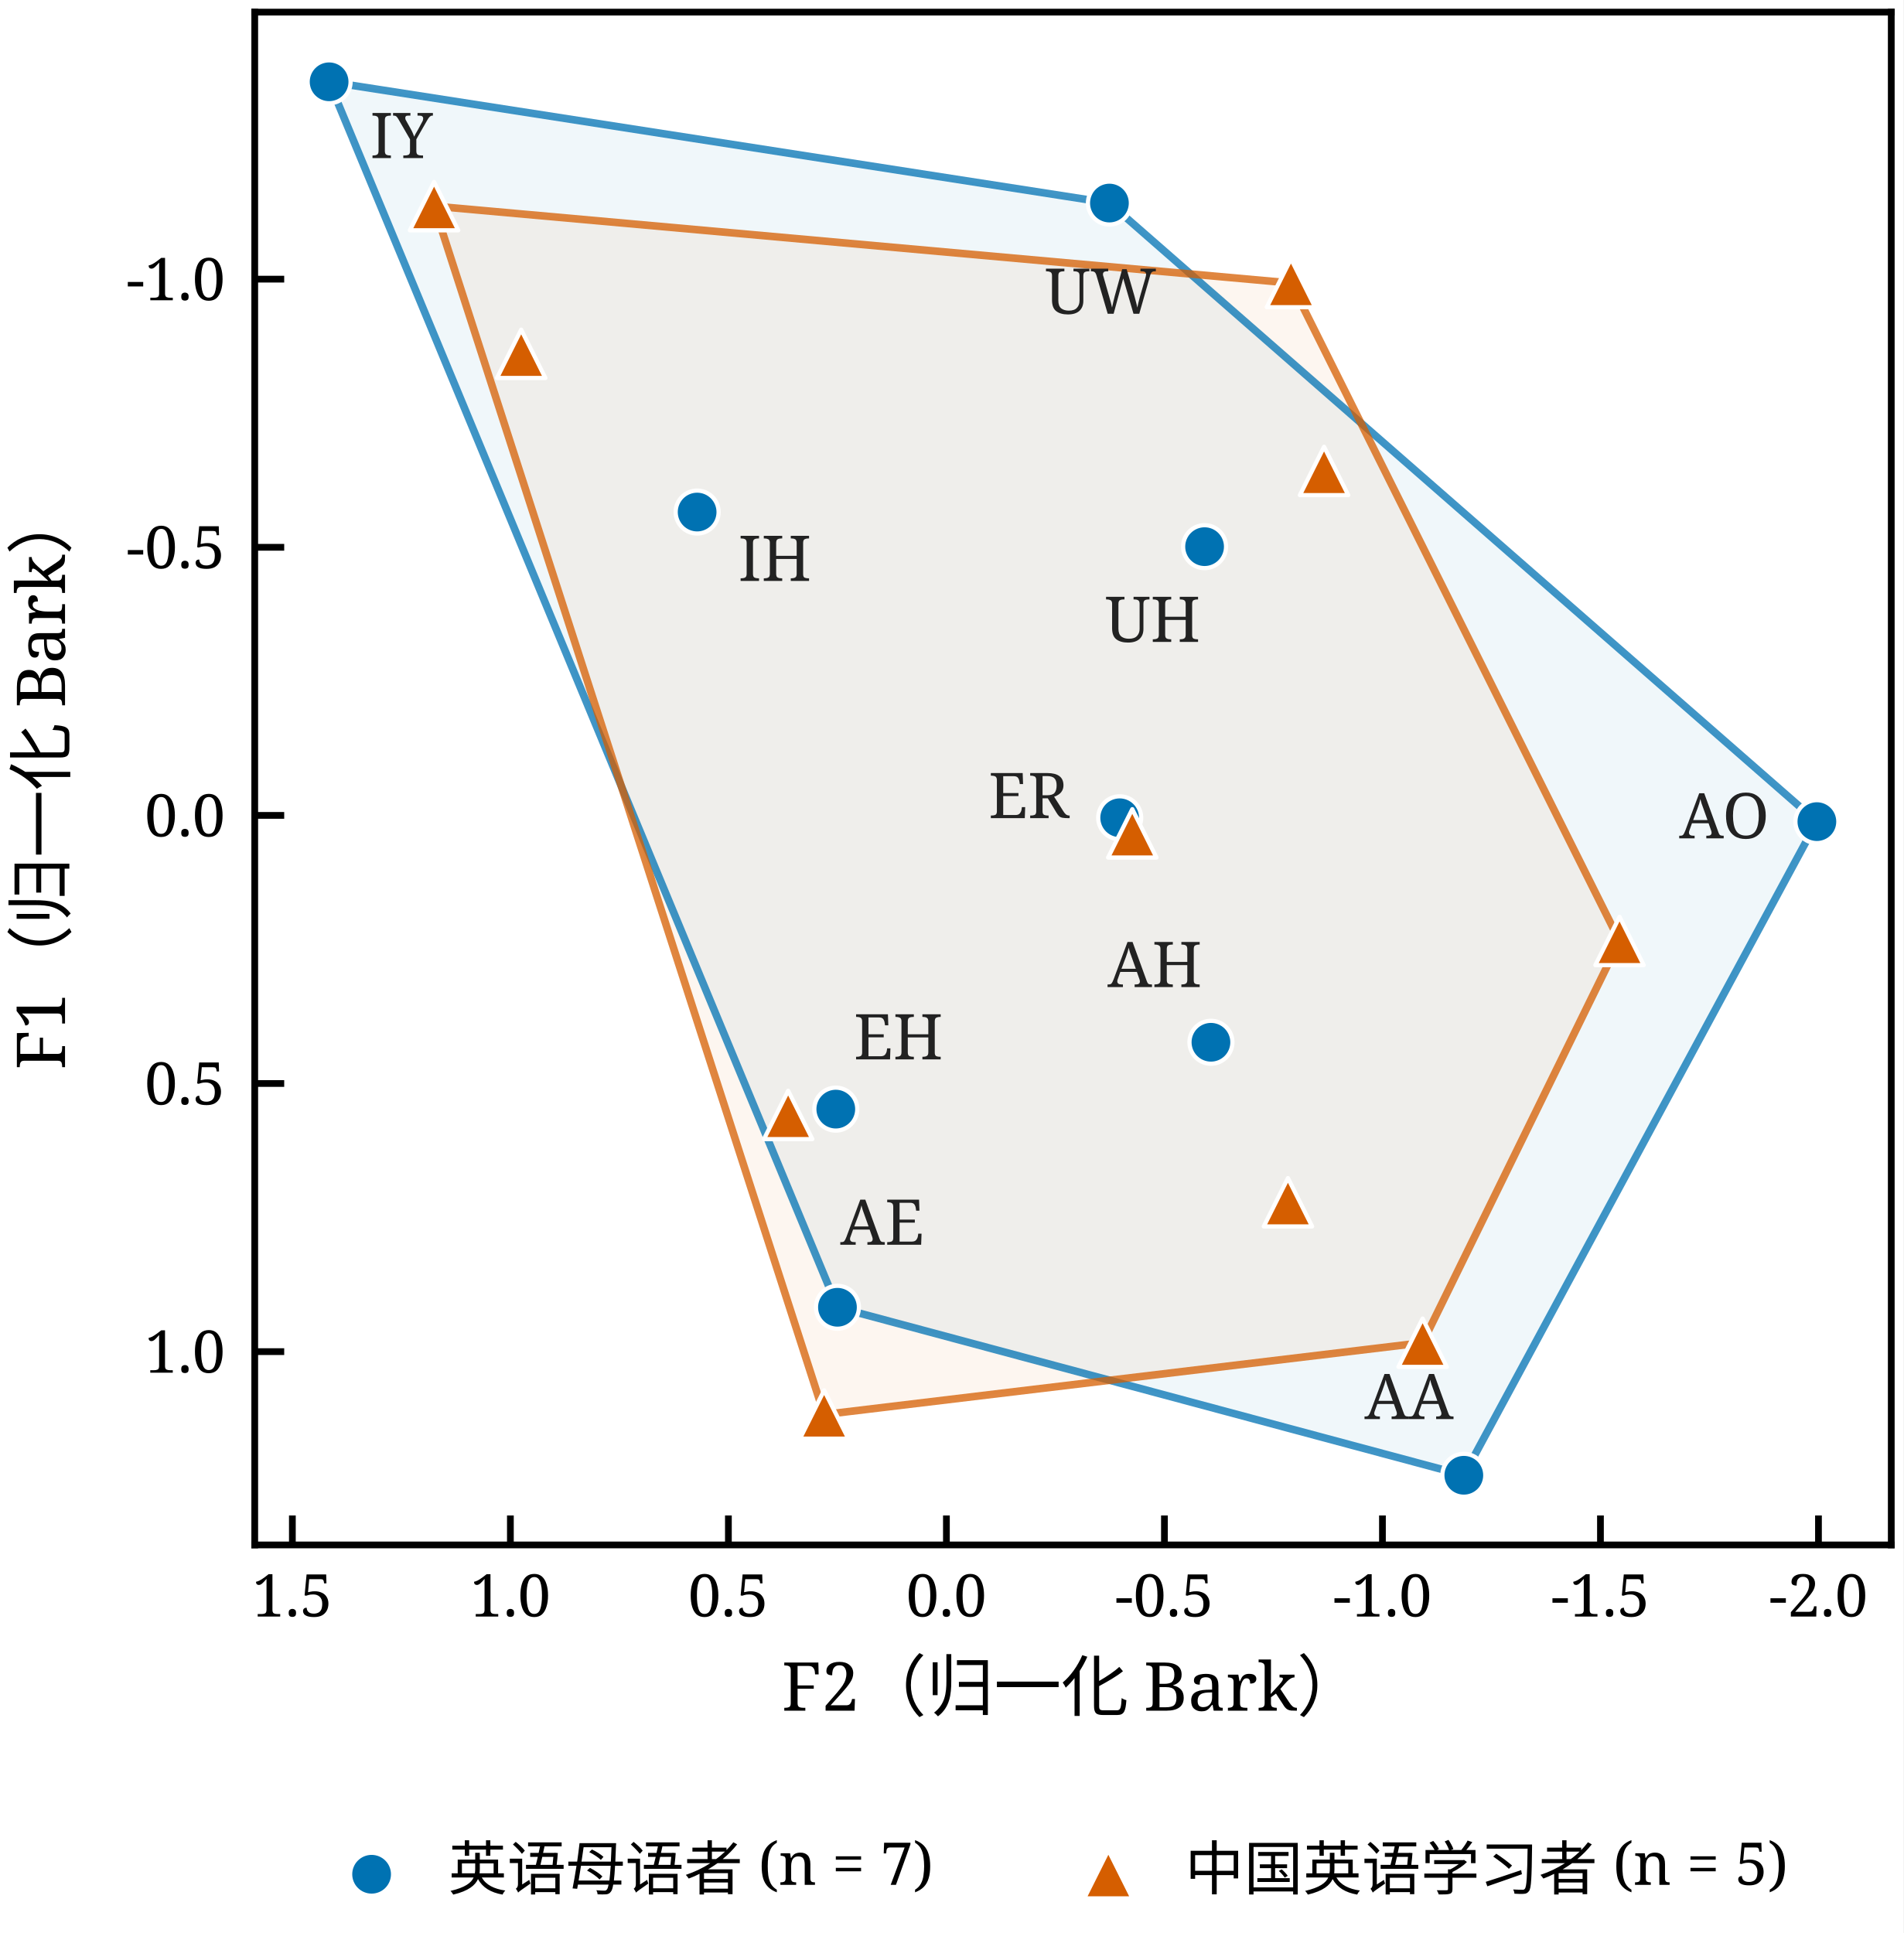
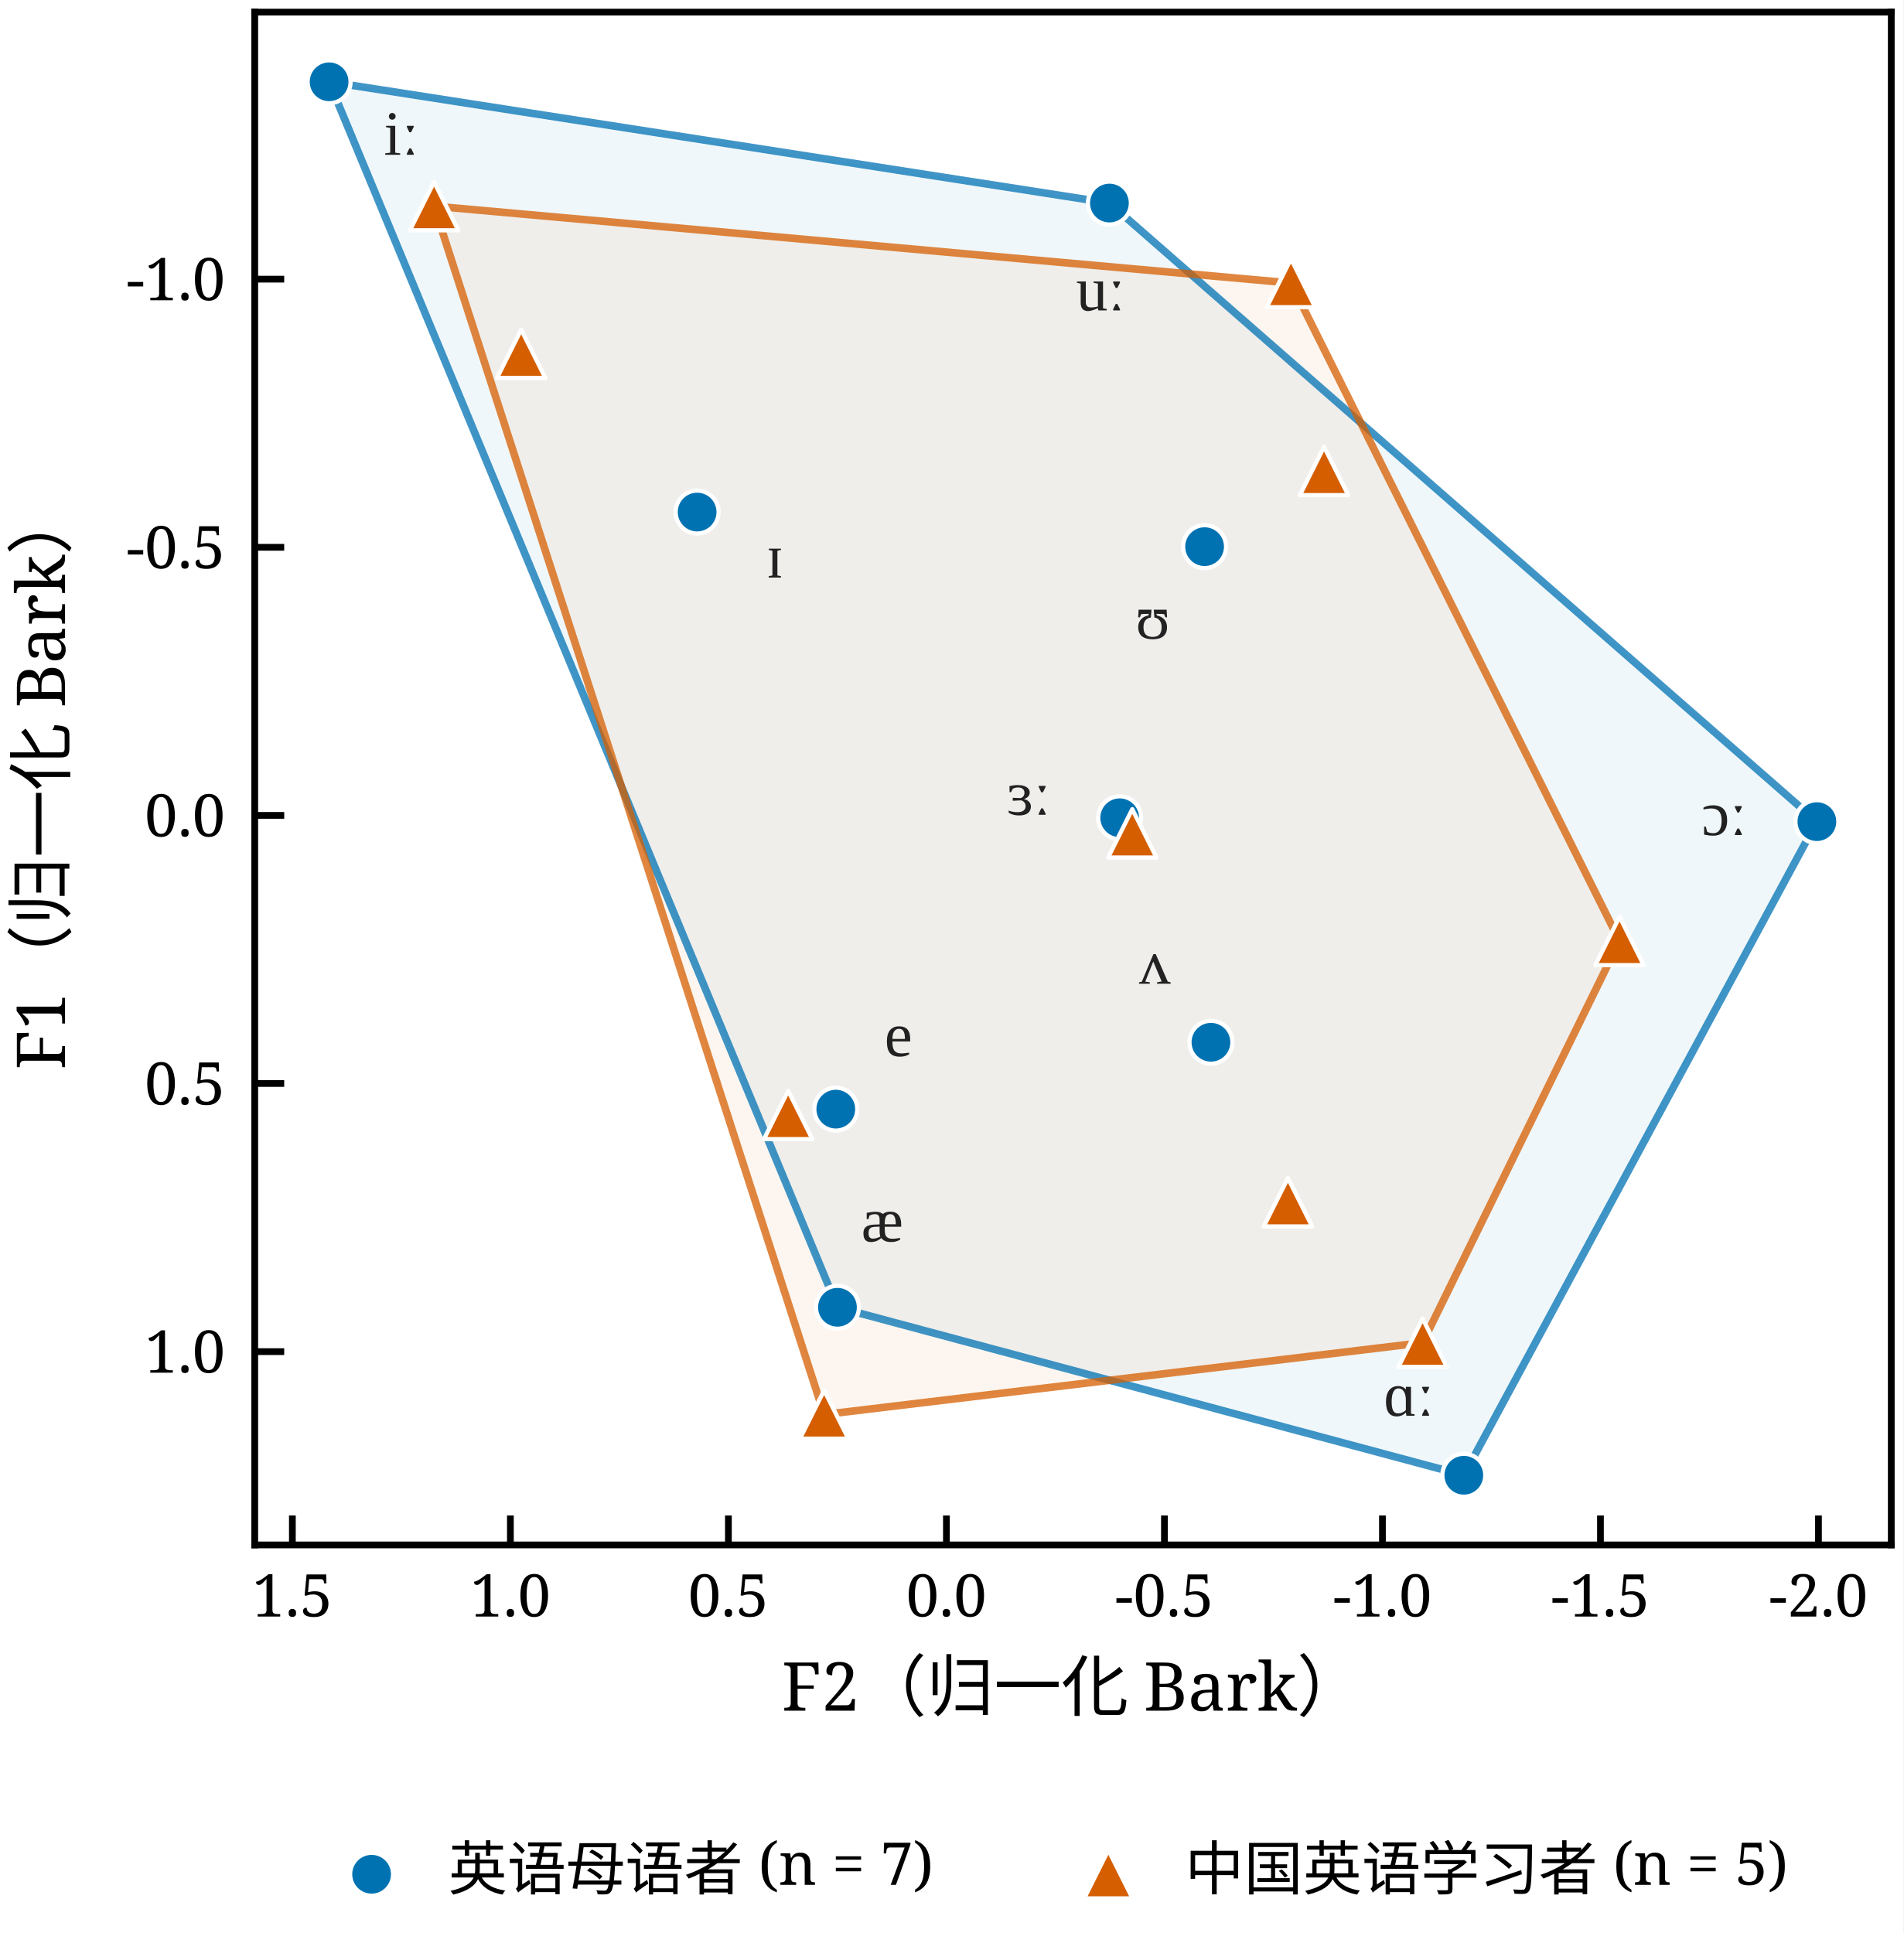
<svg xmlns="http://www.w3.org/2000/svg" xmlns:xlink="http://www.w3.org/1999/xlink" width="226.054pt" height="229.616pt" viewBox="0 0 226.054 229.616" version="1.1">
  <defs>
    <style type="text/css">*{stroke-linejoin: round; stroke-linecap: butt}</style>
  </defs>
  <g id="figure_1">
    <g id="patch_1">
      <path d="M 0 229.616  L 226.054 229.616  L 226.054 0  L 0 0  z " style="fill: #ffffff" />
    </g>
    <g id="axes_1">
      <g id="patch_2">
        <path d="M 30.253 183.518  L 224.614 183.518  L 224.614 1.44  L 30.253 1.44  z " style="fill: #ffffff" />
      </g>
      <g id="patch_3">
-         <path d="M 215.779 97.599  L 173.849 175.242  L 99.459 155.288  L 39.087 9.716  L 131.759 24.121  z " clip-path="url(#p572664778b)" style="fill: #0072b2; opacity: 0.06" />
+         <path d="M 215.779 97.599  L 173.849 175.242  L 99.459 155.288  L 39.087 9.716  L 131.759 24.121  z " clip-path="url(#p3e16efd818)" style="fill: #0072b2; opacity: 0.06" />
      </g>
      <g id="patch_4">
-         <path d="M 97.877 168.025  L 51.553 24.486  L 153.321 33.619  L 192.342 111.773  L 168.955 159.499  z " clip-path="url(#p572664778b)" style="fill: #d55e00; opacity: 0.06" />
+         <path d="M 97.877 168.025  L 51.553 24.486  L 153.321 33.619  L 192.342 111.773  L 168.955 159.499  z " clip-path="url(#p3e16efd818)" style="fill: #d55e00; opacity: 0.06" />
      </g>
      <g id="matplotlib.axis_1">
        <g id="xtick_1">
          <g id="line2d_1">
            <defs>
-               <path id="mbc31c4aa5d" d="M 0 0  L 0 -3.5  " style="stroke: #000000; stroke-width: 0.8" />
+               <path id="m50f38efebc" d="M 0 0  L 0 -3.5  " style="stroke: #000000; stroke-width: 0.8" />
            </defs>
            <g>
-               <use xlink:href="#mbc31c4aa5d" x="215.968" y="183.518" style="stroke: #000000; stroke-width: 0.8" />
+               <use xlink:href="#m50f38efebc" x="215.968" y="183.518" style="stroke: #000000; stroke-width: 0.8" />
            </g>
          </g>
          <g id="text_1">
            <text style="font-size: 7px; font-family: 'SimSun'; text-anchor: middle" x="215.968" y="192.022" transform="rotate(-0 215.9679 192.0221)">-2.0</text>
          </g>
        </g>
        <g id="xtick_2">
          <g id="line2d_2">
            <g>
-               <use xlink:href="#mbc31c4aa5d" x="190.076" y="183.518" style="stroke: #000000; stroke-width: 0.8" />
+               <use xlink:href="#m50f38efebc" x="190.076" y="183.518" style="stroke: #000000; stroke-width: 0.8" />
            </g>
          </g>
          <g id="text_2">
            <text style="font-size: 7px; font-family: 'SimSun'; text-anchor: middle" x="190.076" y="192.022" transform="rotate(-0 190.0758 192.0221)">-1.5</text>
          </g>
        </g>
        <g id="xtick_3">
          <g id="line2d_3">
            <g>
-               <use xlink:href="#mbc31c4aa5d" x="164.184" y="183.518" style="stroke: #000000; stroke-width: 0.8" />
+               <use xlink:href="#m50f38efebc" x="164.184" y="183.518" style="stroke: #000000; stroke-width: 0.8" />
            </g>
          </g>
          <g id="text_3">
            <text style="font-size: 7px; font-family: 'SimSun'; text-anchor: middle" x="164.184" y="192.022" transform="rotate(-0 164.1836 192.0221)">-1.0</text>
          </g>
        </g>
        <g id="xtick_4">
          <g id="line2d_4">
            <g>
-               <use xlink:href="#mbc31c4aa5d" x="138.292" y="183.518" style="stroke: #000000; stroke-width: 0.8" />
+               <use xlink:href="#m50f38efebc" x="138.292" y="183.518" style="stroke: #000000; stroke-width: 0.8" />
            </g>
          </g>
          <g id="text_4">
            <text style="font-size: 7px; font-family: 'SimSun'; text-anchor: middle" x="138.292" y="192.022" transform="rotate(-0 138.2915 192.0221)">-0.5</text>
          </g>
        </g>
        <g id="xtick_5">
          <g id="line2d_5">
            <g>
-               <use xlink:href="#mbc31c4aa5d" x="112.399" y="183.518" style="stroke: #000000; stroke-width: 0.8" />
+               <use xlink:href="#m50f38efebc" x="112.399" y="183.518" style="stroke: #000000; stroke-width: 0.8" />
            </g>
          </g>
          <g id="text_5">
            <text style="font-size: 7px; font-family: 'SimSun'; text-anchor: middle" x="112.399" y="192.022" transform="rotate(-0 112.3994 192.0221)">0.0</text>
          </g>
        </g>
        <g id="xtick_6">
          <g id="line2d_6">
            <g>
-               <use xlink:href="#mbc31c4aa5d" x="86.507" y="183.518" style="stroke: #000000; stroke-width: 0.8" />
+               <use xlink:href="#m50f38efebc" x="86.507" y="183.518" style="stroke: #000000; stroke-width: 0.8" />
            </g>
          </g>
          <g id="text_6">
            <text style="font-size: 7px; font-family: 'SimSun'; text-anchor: middle" x="86.507" y="192.022" transform="rotate(-0 86.50722 192.0221)">0.5</text>
          </g>
        </g>
        <g id="xtick_7">
          <g id="line2d_7">
            <g>
-               <use xlink:href="#mbc31c4aa5d" x="60.615" y="183.518" style="stroke: #000000; stroke-width: 0.8" />
+               <use xlink:href="#m50f38efebc" x="60.615" y="183.518" style="stroke: #000000; stroke-width: 0.8" />
            </g>
          </g>
          <g id="text_7">
            <text style="font-size: 7px; font-family: 'SimSun'; text-anchor: middle" x="60.615" y="192.022" transform="rotate(-0 60.61508 192.0221)">1.0</text>
          </g>
        </g>
        <g id="xtick_8">
          <g id="line2d_8">
            <g>
-               <use xlink:href="#mbc31c4aa5d" x="34.723" y="183.518" style="stroke: #000000; stroke-width: 0.8" />
+               <use xlink:href="#m50f38efebc" x="34.723" y="183.518" style="stroke: #000000; stroke-width: 0.8" />
            </g>
          </g>
          <g id="text_8">
            <text style="font-size: 7px; font-family: 'SimSun'; text-anchor: middle" x="34.723" y="192.022" transform="rotate(-0 34.72293 192.0221)">1.5</text>
          </g>
        </g>
        <g id="text_9">
          <text style="font-size: 8px; font-family: 'SimSun'; text-anchor: middle" x="127.433" y="203.206" transform="rotate(-0 127.433 203.2057)">F2（归一化 Bark）</text>
        </g>
      </g>
      <g id="matplotlib.axis_2">
        <g id="ytick_1">
          <g id="line2d_9">
            <defs>
-               <path id="m64339e8497" d="M 0 0  L 3.5 0  " style="stroke: #000000; stroke-width: 0.8" />
+               <path id="m8768227a8c" d="M 0 0  L 3.5 0  " style="stroke: #000000; stroke-width: 0.8" />
            </defs>
            <g>
-               <use xlink:href="#m64339e8497" x="30.253" y="33.161" style="stroke: #000000; stroke-width: 0.8" />
+               <use xlink:href="#m8768227a8c" x="30.253" y="33.161" style="stroke: #000000; stroke-width: 0.8" />
            </g>
          </g>
          <g id="text_10">
            <text style="font-size: 7px; font-family: 'SimSun'; text-anchor: end" x="26.753" y="35.663" transform="rotate(-0 26.7525 35.66343)">-1.0</text>
          </g>
        </g>
        <g id="ytick_2">
          <g id="line2d_10">
            <g>
-               <use xlink:href="#m64339e8497" x="30.253" y="65.01" style="stroke: #000000; stroke-width: 0.8" />
+               <use xlink:href="#m8768227a8c" x="30.253" y="65.01" style="stroke: #000000; stroke-width: 0.8" />
            </g>
          </g>
          <g id="text_11">
            <text style="font-size: 7px; font-family: 'SimSun'; text-anchor: end" x="26.753" y="67.512" transform="rotate(-0 26.7525 67.51206)">-0.5</text>
          </g>
        </g>
        <g id="ytick_3">
          <g id="line2d_11">
            <g>
-               <use xlink:href="#m64339e8497" x="30.253" y="96.859" style="stroke: #000000; stroke-width: 0.8" />
+               <use xlink:href="#m8768227a8c" x="30.253" y="96.859" style="stroke: #000000; stroke-width: 0.8" />
            </g>
          </g>
          <g id="text_12">
            <text style="font-size: 7px; font-family: 'SimSun'; text-anchor: end" x="26.753" y="99.361" transform="rotate(-0 26.7525 99.36068)">0.0</text>
          </g>
        </g>
        <g id="ytick_4">
          <g id="line2d_12">
            <g>
-               <use xlink:href="#m64339e8497" x="30.253" y="128.707" style="stroke: #000000; stroke-width: 0.8" />
+               <use xlink:href="#m8768227a8c" x="30.253" y="128.707" style="stroke: #000000; stroke-width: 0.8" />
            </g>
          </g>
          <g id="text_13">
            <text style="font-size: 7px; font-family: 'SimSun'; text-anchor: end" x="26.753" y="131.209" transform="rotate(-0 26.7525 131.2093)">0.5</text>
          </g>
        </g>
        <g id="ytick_5">
          <g id="line2d_13">
            <g>
-               <use xlink:href="#m64339e8497" x="30.253" y="160.556" style="stroke: #000000; stroke-width: 0.8" />
+               <use xlink:href="#m8768227a8c" x="30.253" y="160.556" style="stroke: #000000; stroke-width: 0.8" />
            </g>
          </g>
          <g id="text_14">
            <text style="font-size: 7px; font-family: 'SimSun'; text-anchor: end" x="26.753" y="163.058" transform="rotate(-0 26.7525 163.0579)">1.0</text>
          </g>
        </g>
        <g id="text_15">
          <text style="font-size: 8px; font-family: 'SimSun'; text-anchor: middle" x="7.721" y="92.479" transform="rotate(-90 7.72125 92.47909)">F1（归一化 Bark）</text>
        </g>
      </g>
      <g id="line2d_14">
-         <path d="M 215.779 97.599  L 173.849 175.242  L 99.459 155.288  L 39.087 9.716  L 131.759 24.121  L 215.779 97.599  " clip-path="url(#p572664778b)" style="fill: none; stroke: #0072b2; stroke-opacity: 0.75; stroke-width: 0.9; stroke-linecap: square" />
+         <path d="M 215.779 97.599  L 173.849 175.242  L 99.459 155.288  L 39.087 9.716  L 131.759 24.121  L 215.779 97.599  " clip-path="url(#p3e16efd818)" style="fill: none; stroke: #0072b2; stroke-opacity: 0.75; stroke-width: 0.9; stroke-linecap: square" />
      </g>
      <g id="line2d_15">
-         <path d="M 97.877 168.025  L 51.553 24.486  L 153.321 33.619  L 192.342 111.773  L 168.955 159.499  L 97.877 168.025  " clip-path="url(#p572664778b)" style="fill: none; stroke: #d55e00; stroke-opacity: 0.75; stroke-width: 0.9; stroke-linecap: square" />
+         <path d="M 97.877 168.025  L 51.553 24.486  L 153.321 33.619  L 192.342 111.773  L 168.955 159.499  L 97.877 168.025  " clip-path="url(#p3e16efd818)" style="fill: none; stroke: #d55e00; stroke-opacity: 0.75; stroke-width: 0.9; stroke-linecap: square" />
      </g>
      <g id="patch_5">
        <path d="M 30.253 183.518  L 30.253 1.44  " style="fill: none; stroke: #000000; stroke-width: 0.8; stroke-linejoin: miter; stroke-linecap: square" />
      </g>
      <g id="patch_6">
        <path d="M 224.614 183.518  L 224.614 1.44  " style="fill: none; stroke: #000000; stroke-width: 0.8; stroke-linejoin: miter; stroke-linecap: square" />
      </g>
      <g id="patch_7">
        <path d="M 30.253 183.518  L 224.614 183.518  " style="fill: none; stroke: #000000; stroke-width: 0.8; stroke-linejoin: miter; stroke-linecap: square" />
      </g>
      <g id="patch_8">
        <path d="M 30.253 1.44  L 224.614 1.44  " style="fill: none; stroke: #000000; stroke-width: 0.8; stroke-linejoin: miter; stroke-linecap: square" />
      </g>
      <g id="PathCollection_1">
        <defs>
-           <path id="m698378015b" d="M 0 2.55  C 0.676 2.55 1.325 2.281 1.803 1.803  C 2.281 1.325 2.55 0.676 2.55 0  C 2.55 -0.676 2.281 -1.325 1.803 -1.803  C 1.325 -2.281 0.676 -2.55 0 -2.55  C -0.676 -2.55 -1.325 -2.281 -1.803 -1.803  C -2.281 -1.325 -2.55 -0.676 -2.55 0  C -2.55 0.676 -2.281 1.325 -1.803 1.803  C -1.325 2.281 -0.676 2.55 0 2.55  z " style="stroke: #ffffff; stroke-width: 0.5" />
+           <path id="m2140620873" d="M 0 2.55  C 0.676 2.55 1.325 2.281 1.803 1.803  C 2.281 1.325 2.55 0.676 2.55 0  C 2.55 -0.676 2.281 -1.325 1.803 -1.803  C 1.325 -2.281 0.676 -2.55 0 -2.55  C -0.676 -2.55 -1.325 -2.281 -1.803 -1.803  C -2.281 -1.325 -2.55 -0.676 -2.55 0  C -2.55 0.676 -2.281 1.325 -1.803 1.803  C -1.325 2.281 -0.676 2.55 0 2.55  z " style="stroke: #ffffff; stroke-width: 0.5" />
        </defs>
-         <g clip-path="url(#p572664778b)">
-           <use xlink:href="#m698378015b" x="99.262" y="131.75" style="fill: #0072b2; stroke: #ffffff; stroke-width: 0.5" />
-           <use xlink:href="#m698378015b" x="39.087" y="9.716" style="fill: #0072b2; stroke: #ffffff; stroke-width: 0.5" />
-           <use xlink:href="#m698378015b" x="131.759" y="24.121" style="fill: #0072b2; stroke: #ffffff; stroke-width: 0.5" />
-           <use xlink:href="#m698378015b" x="99.459" y="155.288" style="fill: #0072b2; stroke: #ffffff; stroke-width: 0.5" />
-           <use xlink:href="#m698378015b" x="173.849" y="175.242" style="fill: #0072b2; stroke: #ffffff; stroke-width: 0.5" />
-           <use xlink:href="#m698378015b" x="215.779" y="97.599" style="fill: #0072b2; stroke: #ffffff; stroke-width: 0.5" />
-           <use xlink:href="#m698378015b" x="132.979" y="97.141" style="fill: #0072b2; stroke: #ffffff; stroke-width: 0.5" />
-           <use xlink:href="#m698378015b" x="82.794" y="60.826" style="fill: #0072b2; stroke: #ffffff; stroke-width: 0.5" />
-           <use xlink:href="#m698378015b" x="143.061" y="64.936" style="fill: #0072b2; stroke: #ffffff; stroke-width: 0.5" />
-           <use xlink:href="#m698378015b" x="143.815" y="123.808" style="fill: #0072b2; stroke: #ffffff; stroke-width: 0.5" />
+         <g clip-path="url(#p3e16efd818)">
+           <use xlink:href="#m2140620873" x="99.262" y="131.75" style="fill: #0072b2; stroke: #ffffff; stroke-width: 0.5" />
+           <use xlink:href="#m2140620873" x="39.087" y="9.716" style="fill: #0072b2; stroke: #ffffff; stroke-width: 0.5" />
+           <use xlink:href="#m2140620873" x="131.759" y="24.121" style="fill: #0072b2; stroke: #ffffff; stroke-width: 0.5" />
+           <use xlink:href="#m2140620873" x="99.459" y="155.288" style="fill: #0072b2; stroke: #ffffff; stroke-width: 0.5" />
+           <use xlink:href="#m2140620873" x="173.849" y="175.242" style="fill: #0072b2; stroke: #ffffff; stroke-width: 0.5" />
+           <use xlink:href="#m2140620873" x="215.779" y="97.599" style="fill: #0072b2; stroke: #ffffff; stroke-width: 0.5" />
+           <use xlink:href="#m2140620873" x="132.979" y="97.141" style="fill: #0072b2; stroke: #ffffff; stroke-width: 0.5" />
+           <use xlink:href="#m2140620873" x="82.794" y="60.826" style="fill: #0072b2; stroke: #ffffff; stroke-width: 0.5" />
+           <use xlink:href="#m2140620873" x="143.061" y="64.936" style="fill: #0072b2; stroke: #ffffff; stroke-width: 0.5" />
+           <use xlink:href="#m2140620873" x="143.815" y="123.808" style="fill: #0072b2; stroke: #ffffff; stroke-width: 0.5" />
        </g>
      </g>
      <g id="PathCollection_2">
        <defs>
-           <path id="m4f4e38efa6" d="M 0 -2.872  L -2.872 2.872  L 2.872 2.872  z " style="stroke: #ffffff; stroke-width: 0.5" />
+           <path id="m00fcbd384e" d="M 0 -2.872  L -2.872 2.872  L 2.872 2.872  z " style="stroke: #ffffff; stroke-width: 0.5" />
        </defs>
-         <g clip-path="url(#p572664778b)">
-           <use xlink:href="#m4f4e38efa6" x="93.604" y="132.441" style="fill: #d55e00; stroke: #ffffff; stroke-width: 0.5" />
-           <use xlink:href="#m4f4e38efa6" x="51.553" y="24.486" style="fill: #d55e00; stroke: #ffffff; stroke-width: 0.5" />
-           <use xlink:href="#m4f4e38efa6" x="153.321" y="33.619" style="fill: #d55e00; stroke: #ffffff; stroke-width: 0.5" />
-           <use xlink:href="#m4f4e38efa6" x="97.877" y="168.025" style="fill: #d55e00; stroke: #ffffff; stroke-width: 0.5" />
-           <use xlink:href="#m4f4e38efa6" x="168.955" y="159.499" style="fill: #d55e00; stroke: #ffffff; stroke-width: 0.5" />
-           <use xlink:href="#m4f4e38efa6" x="192.342" y="111.773" style="fill: #d55e00; stroke: #ffffff; stroke-width: 0.5" />
-           <use xlink:href="#m4f4e38efa6" x="134.474" y="98.992" style="fill: #d55e00; stroke: #ffffff; stroke-width: 0.5" />
-           <use xlink:href="#m4f4e38efa6" x="61.898" y="42.03" style="fill: #d55e00; stroke: #ffffff; stroke-width: 0.5" />
-           <use xlink:href="#m4f4e38efa6" x="157.25" y="55.943" style="fill: #d55e00; stroke: #ffffff; stroke-width: 0.5" />
-           <use xlink:href="#m4f4e38efa6" x="152.96" y="142.814" style="fill: #d55e00; stroke: #ffffff; stroke-width: 0.5" />
+         <g clip-path="url(#p3e16efd818)">
+           <use xlink:href="#m00fcbd384e" x="93.604" y="132.441" style="fill: #d55e00; stroke: #ffffff; stroke-width: 0.5" />
+           <use xlink:href="#m00fcbd384e" x="51.553" y="24.486" style="fill: #d55e00; stroke: #ffffff; stroke-width: 0.5" />
+           <use xlink:href="#m00fcbd384e" x="153.321" y="33.619" style="fill: #d55e00; stroke: #ffffff; stroke-width: 0.5" />
+           <use xlink:href="#m00fcbd384e" x="97.877" y="168.025" style="fill: #d55e00; stroke: #ffffff; stroke-width: 0.5" />
+           <use xlink:href="#m00fcbd384e" x="168.955" y="159.499" style="fill: #d55e00; stroke: #ffffff; stroke-width: 0.5" />
+           <use xlink:href="#m00fcbd384e" x="192.342" y="111.773" style="fill: #d55e00; stroke: #ffffff; stroke-width: 0.5" />
+           <use xlink:href="#m00fcbd384e" x="134.474" y="98.992" style="fill: #d55e00; stroke: #ffffff; stroke-width: 0.5" />
+           <use xlink:href="#m00fcbd384e" x="61.898" y="42.03" style="fill: #d55e00; stroke: #ffffff; stroke-width: 0.5" />
+           <use xlink:href="#m00fcbd384e" x="157.25" y="55.943" style="fill: #d55e00; stroke: #ffffff; stroke-width: 0.5" />
+           <use xlink:href="#m00fcbd384e" x="152.96" y="142.814" style="fill: #d55e00; stroke: #ffffff; stroke-width: 0.5" />
        </g>
      </g>
      <g id="text_16">
-         <text style="font-size: 7.5px; font-family: 'SimSun'; text-anchor: middle; fill: #222222" x="47.678" y="18.783" transform="rotate(-0 47.67816 18.7833)">IY</text>
+         <text style="font-size: 7.5px; font-family: 'Times New Roman'; text-anchor: middle; fill: #222222" x="47.678" y="18.388" transform="rotate(-0 47.67816 18.38779)">iː</text>
      </g>
      <g id="text_17">
-         <text style="font-size: 7.5px; font-family: 'SimSun'; text-anchor: middle; fill: #222222" x="92.026" y="69.005" transform="rotate(-0 92.02609 69.00491)">IH</text>
+         <text style="font-size: 7.5px; font-family: 'Times New Roman'; text-anchor: middle; fill: #222222" x="92.026" y="68.609" transform="rotate(-0 92.02609 68.6094)">ɪ</text>
      </g>
      <g id="text_18">
-         <text style="font-size: 7.5px; font-family: 'SimSun'; text-anchor: middle; fill: #222222" x="106.699" y="125.843" transform="rotate(-0 106.6993 125.8425)">EH</text>
+         <text style="font-size: 7.5px; font-family: 'Times New Roman'; text-anchor: middle; fill: #222222" x="106.699" y="125.447" transform="rotate(-0 106.6993 125.447)">e</text>
      </g>
      <g id="text_19">
-         <text style="font-size: 7.5px; font-family: 'SimSun'; text-anchor: middle; fill: #222222" x="104.777" y="147.857" transform="rotate(-0 104.7772 147.8565)">AE</text>
+         <text style="font-size: 7.5px; font-family: 'Times New Roman'; text-anchor: middle; fill: #222222" x="104.777" y="147.461" transform="rotate(-0 104.7772 147.461)">æ</text>
      </g>
      <g id="text_20">
-         <text style="font-size: 7.5px; font-family: 'SimSun'; text-anchor: middle; fill: #222222" x="167.343" y="168.569" transform="rotate(-0 167.3434 168.5691)">AA</text>
+         <text style="font-size: 7.5px; font-family: 'Times New Roman'; text-anchor: middle; fill: #222222" x="167.343" y="168.174" transform="rotate(-0 167.3434 168.1736)">ɑː</text>
      </g>
      <g id="text_21">
-         <text style="font-size: 7.5px; font-family: 'SimSun'; text-anchor: middle; fill: #222222" x="204.781" y="99.586" transform="rotate(-0 204.7809 99.58643)">AO</text>
+         <text style="font-size: 7.5px; font-family: 'Times New Roman'; text-anchor: middle; fill: #222222" x="204.781" y="99.191" transform="rotate(-0 204.7809 99.19092)">ɔː</text>
      </g>
      <g id="text_22">
-         <text style="font-size: 7.5px; font-family: 'SimSun'; text-anchor: middle; fill: #222222" x="136.911" y="76.253" transform="rotate(-0 136.9111 76.25335)">UH</text>
+         <text style="font-size: 7.5px; font-family: 'Times New Roman'; text-anchor: middle; fill: #222222" x="136.911" y="75.858" transform="rotate(-0 136.9111 75.85784)">ʊ</text>
      </g>
      <g id="text_23">
-         <text style="font-size: 7.5px; font-family: 'SimSun'; text-anchor: middle; fill: #222222" x="130.73" y="37.27" transform="rotate(-0 130.7299 37.26951)">UW</text>
+         <text style="font-size: 7.5px; font-family: 'Times New Roman'; text-anchor: middle; fill: #222222" x="130.73" y="36.874" transform="rotate(-0 130.7299 36.874)">uː</text>
      </g>
      <g id="text_24">
-         <text style="font-size: 7.5px; font-family: 'SimSun'; text-anchor: middle; fill: #222222" x="137.154" y="117.251" transform="rotate(-0 137.1538 117.2515)">AH</text>
+         <text style="font-size: 7.5px; font-family: 'Times New Roman'; text-anchor: middle; fill: #222222" x="137.154" y="116.856" transform="rotate(-0 137.1538 116.856)">ʌ</text>
      </g>
      <g id="text_25">
-         <text style="font-size: 7.5px; font-family: 'SimSun'; text-anchor: middle; fill: #222222" x="122.192" y="97.186" transform="rotate(-0 122.1919 97.1856)">ER</text>
+         <text style="font-size: 7.5px; font-family: 'Times New Roman'; text-anchor: middle; fill: #222222" x="122.192" y="96.79" transform="rotate(-0 122.1919 96.7901)">ɜː</text>
      </g>
      <g id="legend_1">
        <g id="PathCollection_3">
          <g>
-             <use xlink:href="#m698378015b" x="44.133" y="222.637" style="fill: #0072b2; stroke: #ffffff; stroke-width: 0.5" />
+             <use xlink:href="#m2140620873" x="44.133" y="222.637" style="fill: #0072b2; stroke: #ffffff; stroke-width: 0.5" />
          </g>
        </g>
        <g id="text_26">
          <text style="font-size: 7px; font-family: 'SimSun'; text-anchor: start" x="53.233" y="224.474" transform="rotate(-0 53.23301 224.4741)">英语母语者 (n = 7)</text>
        </g>
        <g id="PathCollection_4">
          <g>
-             <use xlink:href="#m4f4e38efa6" x="131.633" y="222.637" style="fill: #d55e00; stroke: #ffffff; stroke-width: 0.5" />
+             <use xlink:href="#m00fcbd384e" x="131.633" y="222.637" style="fill: #d55e00; stroke: #ffffff; stroke-width: 0.5" />
          </g>
        </g>
        <g id="text_27">
          <text style="font-size: 7px; font-family: 'SimSun'; text-anchor: start" x="140.733" y="224.474" transform="rotate(-0 140.733 224.4741)">中国英语学习者 (n = 5)</text>
        </g>
      </g>
    </g>
  </g>
  <defs>
-     <clipPath id="p572664778b">
+     <clipPath id="p3e16efd818">
      <rect x="30.253" y="1.44" width="194.361" height="182.078" />
    </clipPath>
  </defs>
</svg>
